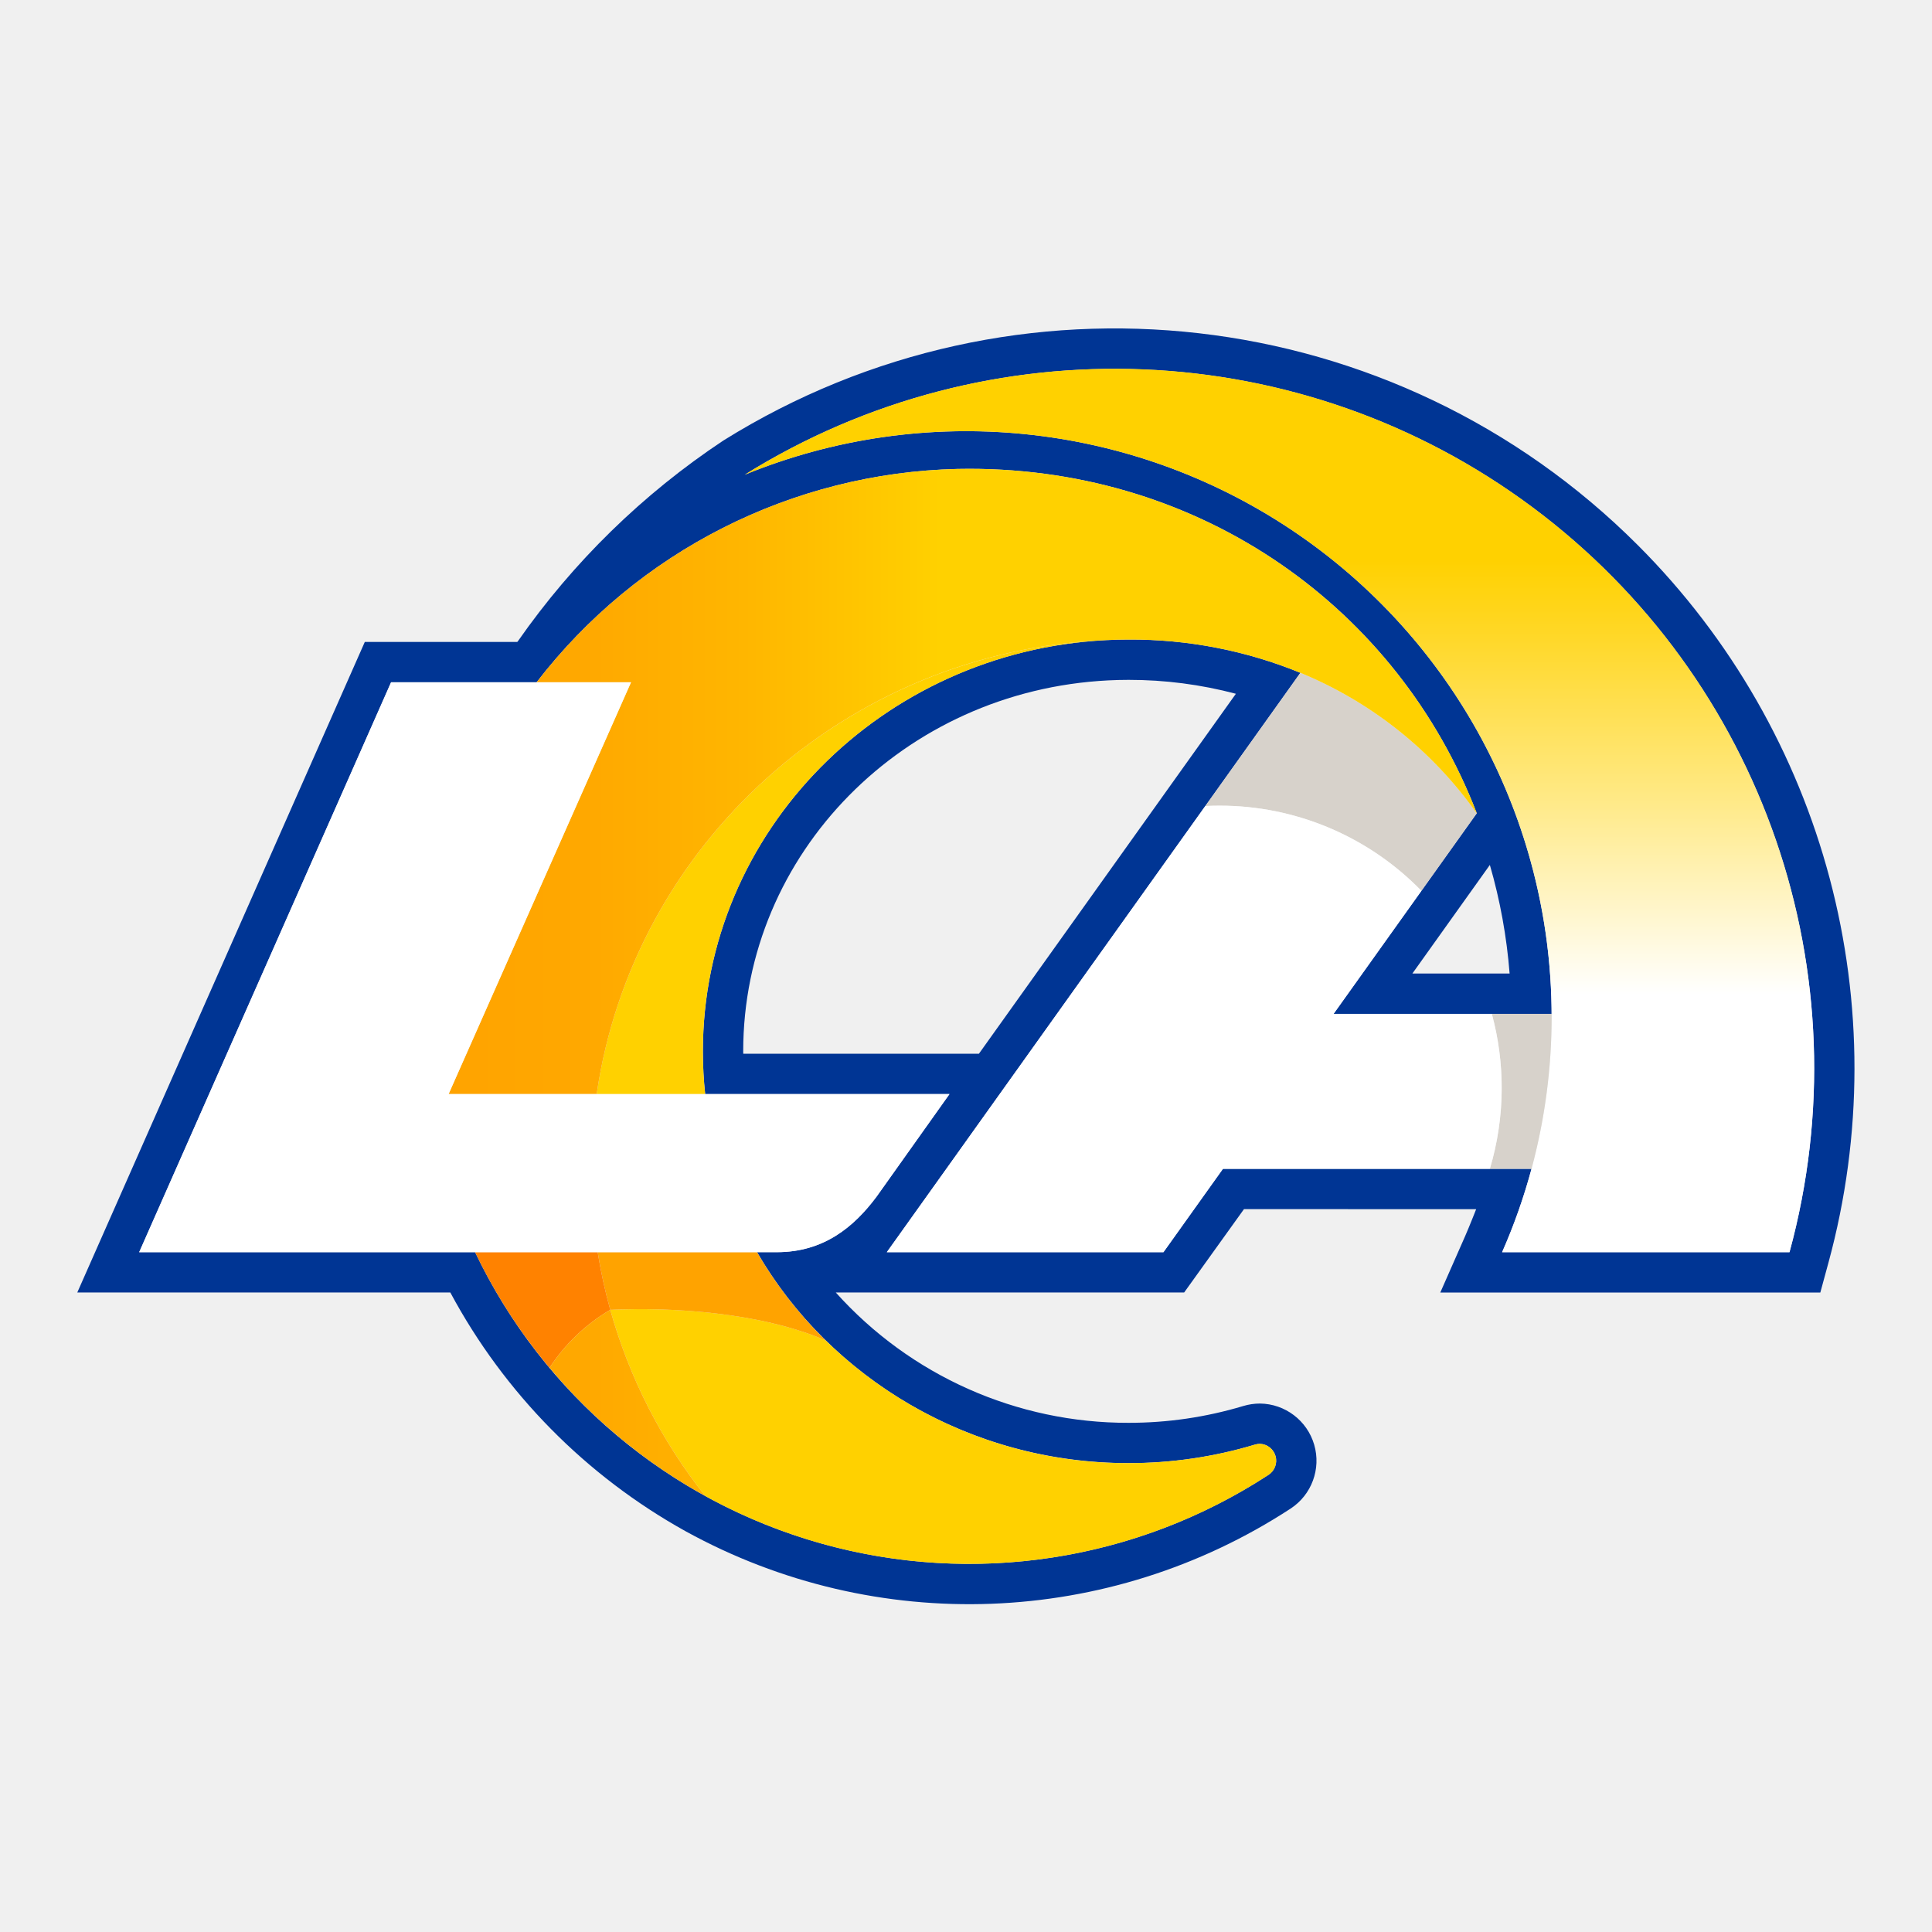
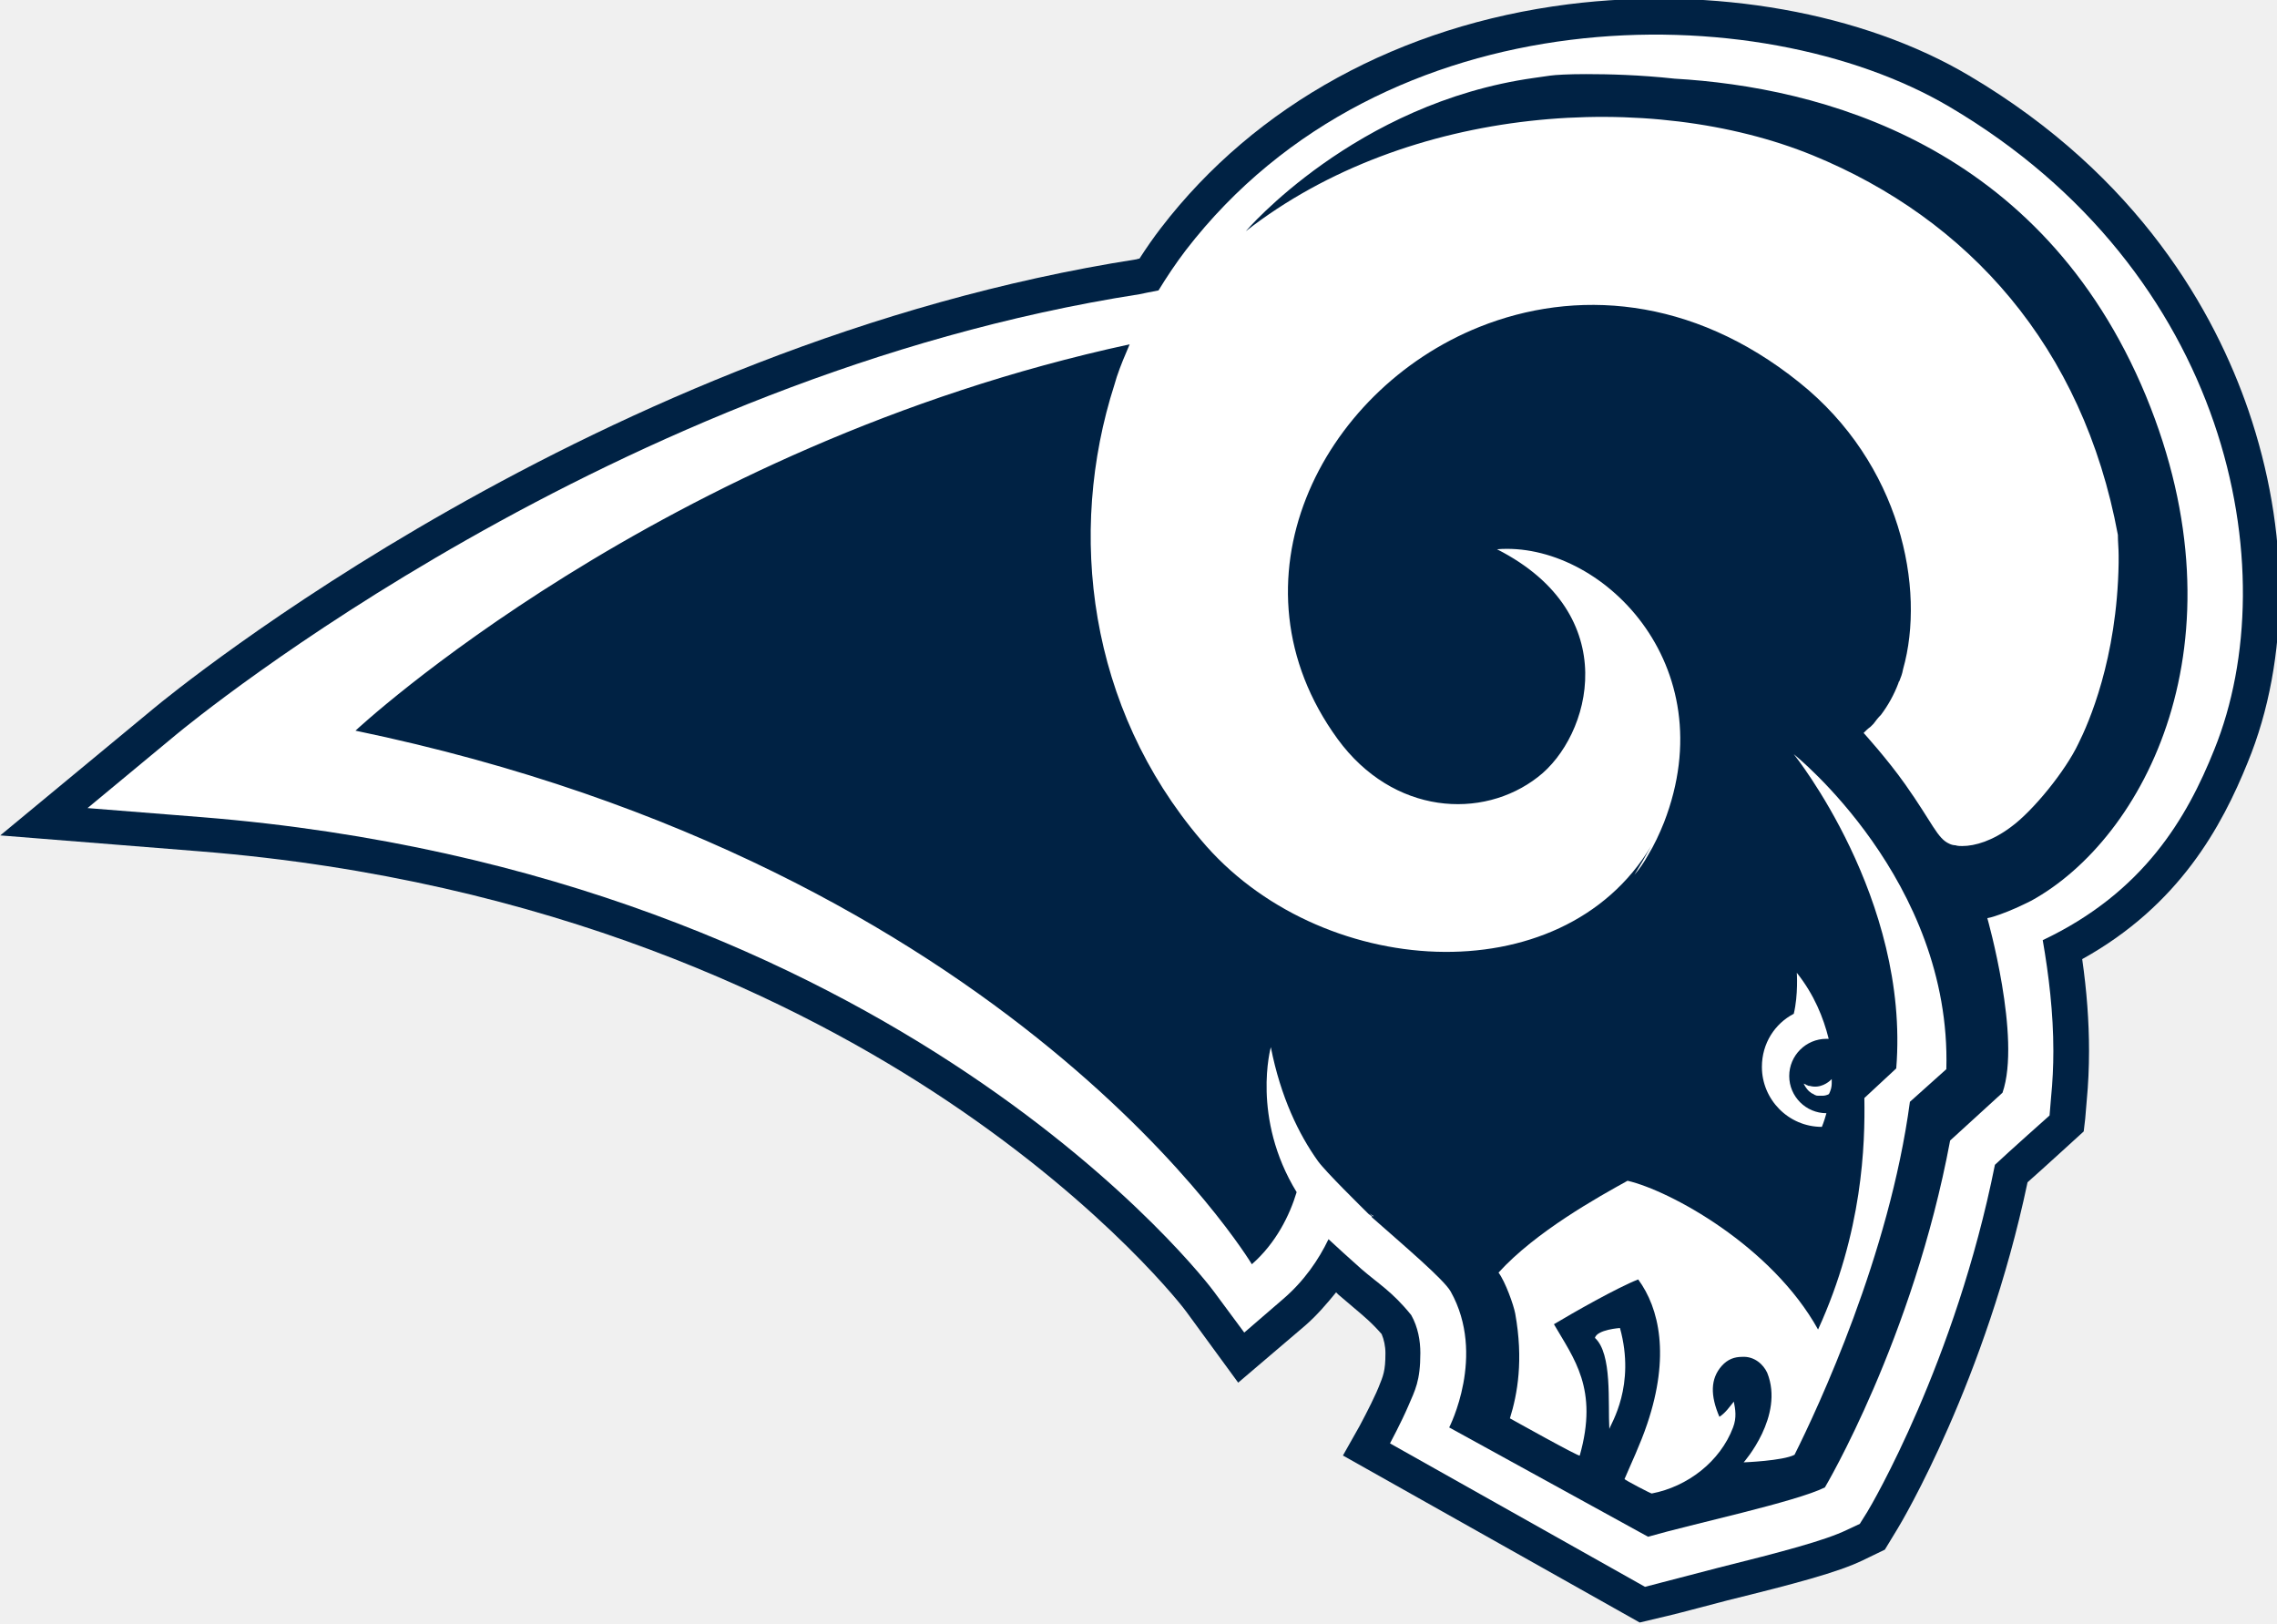
- <svg xmlns="http://www.w3.org/2000/svg" width="500" height="500" viewBox="0 0 500 500">
-   <defs>
-     <linearGradient id="primaryroyalbluekeyline-a" x1="49.997%" x2="49.997%" y1="-.001%" y2="100%">
-       <stop offset="21.7%" stop-color="#FFD100" />
-       <stop offset="29.6%" stop-color="#FFD724" />
-       <stop offset="47.4%" stop-color="#FFE87F" />
-       <stop offset="70.7%" stop-color="#FFF" />
-     </linearGradient>
-     <linearGradient id="primaryroyalbluekeyline-b" x1="0%" x2="100%" y1="50%" y2="50%">
-       <stop offset="0%" stop-color="#FFA300" />
-       <stop offset="13.4%" stop-color="#FFA800" />
-       <stop offset="28.9%" stop-color="#FFB600" />
-       <stop offset="45.3%" stop-color="#FFCD00" />
-       <stop offset="47.8%" stop-color="#FFD100" />
-     </linearGradient>
-   </defs>
-   <g fill="none" fill-rule="evenodd">
-     <polygon points="0 0 500 0 500 500 0 500" />
-     <g transform="translate(20 84.996)">
-       <path fill="#003594" fill-rule="nonzero" d="M403.853,56.08 C340.883,-6.911 242.782,-18.134 167.213,29.007 L167.213,29.007 C146.38,42.828 128.337,60.451 114.029,80.953 C113.979,81.013 113.927,81.072 113.875,81.132 L74.414,81.132 L1.04591891e-13,249.501 L96.542,249.501 C110.503,275.526 131.657,296.984 157.48,311.316 C206.737,338.424 266.93,336.158 314.011,305.425 C319.459,301.858 321.936,295.15 320.114,288.898 C318.291,282.646 312.597,278.32 306.086,278.239 C304.613,278.241 303.149,278.458 301.739,278.885 C292.116,281.775 282.122,283.238 272.075,283.228 C243.165,283.297 215.6,271.027 196.303,249.501 L286.456,249.501 L301.939,227.928 L362.033,227.934 C362.033,227.934 360.203,232.584 359.199,234.86 L352.747,249.507 L451.1,249.507 L453.194,241.811 C471.259,175.532 452.43,104.654 403.853,56.08 Z M443.122,239.069 L368.748,239.069 C371.83,232.08 374.376,224.867 376.363,217.491 L296.501,217.491 L281.1,239.069 L209.509,239.069 L316.544,89.126 L316.531,89.121 C302.424,83.356 287.318,80.432 272.078,80.517 C270.133,80.517 268.201,80.566 266.282,80.665 C208.216,83.591 161.909,130.207 161.909,187.087 C161.908,190.782 162.105,194.475 162.497,198.149 L225.726,198.149 L206.898,224.641 C200.957,232.63 193.081,239.062 181.076,239.062 L175.922,239.062 C194.799,271.614 230.829,293.655 272.082,293.655 C283.149,293.666 294.158,292.054 304.756,288.87 C305.188,288.737 305.636,288.668 306.088,288.665 C307.985,288.743 309.614,290.038 310.119,291.867 C310.624,293.697 309.889,295.644 308.301,296.684 C274.087,319.02 231.897,325.501 192.556,314.463 C153.215,303.425 120.554,275.943 102.953,239.069 L16.022,239.069 L81.211,91.574 L118.878,91.574 C144.976,57.663 185.008,37.371 227.787,36.365 C228.811,36.344 229.846,36.333 230.87,36.333 C291.155,36.333 341.719,72.405 362.191,125.471 L325.125,177.401 L381.562,177.401 C381.332,127.051 356.102,80.106 314.239,52.131 C272.375,24.156 219.348,18.807 172.741,37.859 C235.937,-1.532 316.809,1.8 376.549,46.257 C436.29,90.714 462.706,167.223 443.122,239.069 Z M233.341,187.713 L172.356,187.713 C172.356,187.508 172.341,187.298 172.341,187.089 C172.341,135.925 213.833,93.755 266.811,91.087 C268.575,90.997 270.346,90.952 272.074,90.952 C281.448,90.942 290.784,92.151 299.846,94.55 L233.341,187.713 Z M365.575,138.849 C368.23,148.018 369.943,157.435 370.686,166.953 L345.522,166.953 L365.575,138.849 Z" />
-       <path fill="url(#primaryroyalbluekeyline-a)" fill-rule="nonzero" d="M172.741,37.859 C229.892,14.497 295.502,28.153 338.584,72.379 C381.666,116.605 393.599,182.55 368.748,239.069 L443.122,239.069 C462.725,167.219 436.314,90.696 376.566,46.234 C316.819,1.772 235.935,-1.552 172.741,37.859" />
-       <path fill="#D7D2CB" fill-rule="nonzero" d="M362.175,125.491 L347.859,145.553 C334.133,131.442 315.279,123.49 295.593,123.51 C294.364,123.51 293.145,123.541 291.936,123.603 L316.543,89.126 C334.894,96.675 350.721,109.287 362.175,125.491 Z M376.363,217.492 C379.824,204.626 381.572,191.359 381.562,178.035 C381.562,177.822 381.562,177.608 381.562,177.393 L366.086,177.393 C369.652,190.546 369.475,204.434 365.574,217.491 L376.363,217.492 Z" />
-       <path fill="#FFD100" fill-rule="nonzero" d="M308.296,296.693 C264.448,325.31 208.395,327.42 162.52,302.179 L162.52,302.179 C151.199,287.909 142.841,271.522 137.938,253.979 C153.78,253.242 176.723,254.611 193.681,261.9 C214.64,282.355 242.793,293.762 272.079,293.664 C283.146,293.675 294.154,292.063 304.753,288.879 C305.185,288.746 305.633,288.677 306.085,288.674 C307.981,288.753 309.609,290.048 310.114,291.877 C310.618,293.707 309.884,295.653 308.296,296.693 Z M162.491,198.158 C162.098,194.484 161.901,190.791 161.901,187.096 C161.901,130.211 208.213,83.595 266.28,80.674 C198.959,83.413 143.828,133.589 134.419,198.164 L162.491,198.158 Z" />
-       <path fill="#FFA300" fill-rule="nonzero" d="M175.914,239.069 L134.681,239.069 C135.482,244.097 136.568,249.076 137.933,253.981 L137.933,253.981 C153.776,253.244 176.718,254.613 193.677,261.902 C186.756,255.125 180.781,247.445 175.914,239.069 Z" />
-       <path fill="#FF8200" fill-rule="nonzero" d="M102.953,239.069 C108.094,249.816 114.569,259.872 122.224,269.001 C126.223,262.842 131.601,257.699 137.933,253.981 C136.568,249.076 135.482,244.097 134.681,239.069 L102.953,239.069 Z" />
-       <path fill="url(#primaryroyalbluekeyline-b)" fill-rule="nonzero" d="M316.531,89.121 C302.424,83.356 287.318,80.432 272.078,80.517 C270.133,80.517 268.201,80.566 266.282,80.665 C198.963,83.404 143.831,133.58 134.422,198.155 L96.091,198.155 L143.306,91.574 L118.878,91.574 C144.976,57.663 185.008,37.371 227.787,36.365 C228.811,36.344 229.846,36.333 230.87,36.333 C291.155,36.333 341.72,72.405 362.192,125.471 L362.176,125.494 C350.72,109.285 334.889,96.669 316.531,89.121 Z M137.933,253.978 L137.933,253.978 C131.601,257.696 126.223,262.839 122.224,268.998 C133.496,282.447 147.157,293.696 162.518,302.178 C151.197,287.908 142.839,271.521 137.935,253.978 L137.933,253.978 Z" />
-       <path fill="#FFF" fill-rule="nonzero" d="M368.635,196.547 C368.635,203.64 367.605,210.696 365.575,217.492 L296.501,217.492 L281.1,239.069 L209.509,239.069 L291.936,123.601 C293.148,123.541 294.367,123.51 295.593,123.508 C315.279,123.488 334.133,131.439 347.859,145.551 L325.125,177.397 L366.084,177.397 C367.777,183.64 368.635,190.079 368.635,196.547 L368.635,196.547 Z M81.211,91.574 L16.022,239.069 L181.069,239.069 C193.074,239.069 200.954,232.641 206.89,224.647 L225.719,198.156 L96.091,198.156 L143.306,91.574 L81.211,91.574 Z" />
+ <svg xmlns="http://www.w3.org/2000/svg" version="1.1" id="SAN_DIEGO_RAMS" x="0px" y="0px" width="300px" height="213.9px" viewBox="0 0 300 213.9" style="enable-background:new 0 0 300 213.9;" xml:space="preserve">
+   <style type="text/css">
+ 	.st0{fill:#002244;}
+ 	.st1{fill:#FFFFFF;}
+ </style>
+   <g transform="translate(.73454 1.2635)">
+     <path class="st0" d="M219.5,211.5c0.1,0,7.3-1.9,7.3-1.9c8.9-2.2,14.6-3.7,17.9-5.3c0,0,2.9-1.4,2.9-1.4l1.7-2.8   c0.5-0.8,11.6-19.5,17.1-45.6c1.6-1.4,7.4-6.7,7.4-6.7l0.2-1.7l0.2-2.4c0.2-2.1,0.3-4.3,0.3-6.5c0-3.9-0.3-7.9-0.9-12.1   c12.8-7.1,18.4-17.5,21.8-25.9c2.8-6.8,4.2-14.5,4.2-22.5c0-7.9-1.4-16-4.1-23.9c-4.4-12.8-14.3-30.8-36.8-44.1   c-14-8.3-33.7-11.8-52.8-9.4c-22.1,2.8-41.2,13.2-53.7,29.5c-1,1.3-1.9,2.6-2.8,4c-0.1,0-0.4,0.1-0.4,0.1C78,44,21.9,90.1,19.6,92   l-20.3,16.8l26.3,2.1c46.3,3.7,79.1,19.9,98.5,32.9c21.2,14.2,31.4,27.6,31.5,27.8l6.8,9.3l8.8-7.5c1.5-1.3,2.8-2.8,4.1-4.4   c0,0,0.3,0.3,0.3,0.3l2,1.7c1.3,1.1,2.4,2,3.7,3.5c0.3,0.7,0.5,1.6,0.5,2.5c0,2.4-0.3,3-0.9,4.5l-0.3,0.7c-0.8,1.8-2.2,4.4-2.2,4.4   l-2.2,3.9l39.1,22" />
+     <path class="st1" d="M256.1,12.8C231-2,181.6-2.2,155.5,31.7c-1.3,1.7-2.5,3.5-3.6,5.3c-1.1,0.2-2,0.4-2.5,0.5   C80,48.3,24.8,93.6,22.5,95.5l-11.7,9.7l15.1,1.2c91.8,7.4,132.9,61.9,133.3,62.5l4,5.4l5.1-4.4c2.8-2.4,4.7-5.2,6-7.9   c1.2,1.1,2.6,2.4,4.3,3.9c2.3,2,4.1,3,6.6,6.1c0.9,1.6,1.2,3.4,1.2,5c0,3.7-0.7,4.9-1.6,7c-0.9,2.1-2.4,4.9-2.4,4.9l33.6,18.9   l2.3-0.6l7.3-1.9c8.4-2.1,14.1-3.6,17-5l1.7-0.8l1-1.6c0.5-0.8,11.6-19.7,16.8-45.7c1.8-1.7,7.2-6.5,7.2-6.5l0.2-2.4   c0.2-2,0.3-4.1,0.3-6.1c0-5-0.6-10-1.4-14.6c13.3-6.3,19-16.1,22.6-25.1C300.6,73.8,292.9,34.5,256.1,12.8L256.1,12.8z" />
+     <path class="st0" d="M208.2,8.5c-2.3,0-4,0.1-4.7,0.2c-0.7,0.1-1.4,0.2-2.1,0.3c-23.6,3.3-38,20.2-38,20.2   c21.4-16.7,53.4-18.7,74.7-10c20.5,8.4,35.6,25.2,40.2,50c0,0.9,0.1,1.8,0.1,2.7l0,1c-0.2,12.7-4,21.2-5.3,23.8   c-1.7,3.6-6,8.9-8.9,11c-2.4,1.8-4.7,2.5-6.4,2.5c-0.3,0-0.6,0-0.9-0.1h0c-0.3,0-0.6-0.1-0.8-0.2c-1.6-0.7-2.2-2.7-5.8-7.8   c-2.4-3.4-5.5-6.8-5.5-6.8c0.3-0.3,0.6-0.6,0.9-0.8c0.1-0.1,0.3-0.3,0.4-0.4c0.3-0.4,0.6-0.8,1-1.2c0.9-1.2,1.7-2.6,2.3-4.2   c0-0.1,0-0.1,0.1-0.2c0.2-0.5,0.4-1,0.5-1.6c3-10.6-0.3-27.1-13.7-37.8c-14.2-11.4-29.6-12.3-42.1-7.3c-21,8.4-33.7,33.7-18.7,54.3   c7.3,10,19.1,10.7,26.4,5c6.9-5.3,11.5-21.4-5.4-30c13.6-1.1,30.1,15.1,22,36c-0.6,1.5-1.3,3-2.1,4.3c-0.5,0.9-1.1,1.8-1.8,2.6   c0.8-1.3,1.5-2.5,2.2-3.8c-11.8,19.8-43.9,17.6-59.3-0.8C142.7,92,139.8,69,146.1,49.4c0.1-0.3,0.2-0.7,0.3-1   c0.5-1.5,1.1-2.9,1.7-4.3C86.2,57.5,46.1,95,46.1,95c86.7,18,118.1,70.3,118.1,70.3c3.2-2.8,5-6.5,5.9-9.5   c-6-9.8-3.4-19.1-3.4-19.1c1.3,6.6,3.7,11.5,6.2,15c1,1.4,5.8,6.1,6.7,7c0.3,0.2,0.4,0.3,0.4,0.3l0,0.1c4.3,3.8,9.5,8.2,10.4,9.8   c4.7,8.4-0.2,17.9-0.2,17.9l26.2,14.4c5.9-1.7,19.5-4.6,23.3-6.5c0,0,11.6-19.5,16.5-45.7l6.9-6.3c2.5-7.2-2-23-2-23   c0.6-0.1,1.1-0.3,1.7-0.5c1.4-0.5,2.7-1.1,4.1-1.8c14.9-8.2,28.5-34,15.1-66.5c-13.8-33.3-43.1-40.7-62.1-41.8   C215.3,8.6,211.2,8.5,208.2,8.5L208.2,8.5z" />
+     <g>
+       <path class="st1" d="M235.6,98.1c0,0,15.3,19,13.5,41.4l-4.2,3.9c0.1,6.1-0.2,17.6-6.1,30.5c-6.1-11-19.5-18.3-25.1-19.6    c-3.8,2.1-12.1,6.7-17,12.1c0.9,1.2,2,4.3,2.2,5.4c1.1,6.1,0.3,10.6-0.7,13.8c0,0,9.3,5.2,9.2,4.9c2.5-8.8-0.8-12.8-3.4-17.3    c2.5-1.5,8.3-4.8,11.1-5.9c2.8,3.8,4.2,10.1,1.2,19c-0.9,2.7-2.2,5.4-3,7.3c0,0.1,3.6,2,3.6,1.9c4.7-0.9,9-4.2,10.7-8.7    c0.5-1.3,0.3-2.4,0.1-3.4c-0.5,0.6-1.1,1.5-1.9,2c-1.2-2.8-1.2-5,0.3-6.7c0.8-0.9,1.7-1.2,2.7-1.2c1.6-0.1,2.8,1,3.3,2.1    c2.3,5.7-3.1,11.8-3.1,11.8s5.2-0.2,6.7-1c3.1-6.2,12.5-26.3,15.2-46.5l4.8-4.3C256.4,114.7,235.6,98.1,235.6,98.1L235.6,98.1z     M236,126.9c0,0,0.2,2.9-0.4,5.4c-2.5,1.3-4.2,3.9-4.2,7c0,4.3,3.5,7.9,7.9,7.9c0,0,0.3-0.7,0.6-1.8h0c-2.7,0-4.9-2.2-4.9-4.9    c0-2.7,2.2-4.9,4.9-4.9c0.1,0,0.2,0,0.3,0C239.5,132.8,238.3,129.8,236,126.9L236,126.9z M240.6,140.9c0,0,0,0-0.1,0.1    c-0.3,0.3-1.4,1.2-2.8,0.8c0,0-0.1,0-0.1,0c0,0,0,0,0,0c-0.1,0-0.2-0.1-0.3-0.1c-0.1-0.1-0.2-0.1-0.4-0.2c0.2,0.4,0.4,0.7,0.7,1    c0,0,0,0,0,0c0.1,0.1,0.3,0.2,0.4,0.3c0.1,0,0.2,0.1,0.2,0.1c0.1,0,0.1,0.1,0.2,0.1c0,0,0,0,0,0c0.2,0.1,0.3,0.1,0.5,0.1    c0.2,0,0.3,0,0.5,0c0.3,0,0.6-0.1,0.8-0.2c0,0,0,0,0,0c0.1-0.1,0.1-0.2,0.2-0.4c0.2-0.5,0.2-0.9,0.2-1.2    C240.6,141.1,240.6,140.9,240.6,140.9L240.6,140.9L240.6,140.9L240.6,140.9z M212.7,173.7c0,0-3,0.2-3.3,1.3    c2.3,2.1,1.7,8.5,1.9,12C211.5,186.3,214.8,181.3,212.7,173.7L212.7,173.7z" />
+       <path class="st1" d="M179.7,158.6c0.1,0.1,0.3,0.3,0.5,0.4l0-0.1C180.1,158.9,180,158.8,179.7,158.6L179.7,158.6z" />
+       <path class="st1" d="M246,94.1c-0.2,0.2-0.4,0.4-0.7,0.7l0.4-0.4C245.8,94.3,245.9,94.2,246,94.1z" />
    </g>
  </g>
</svg>
